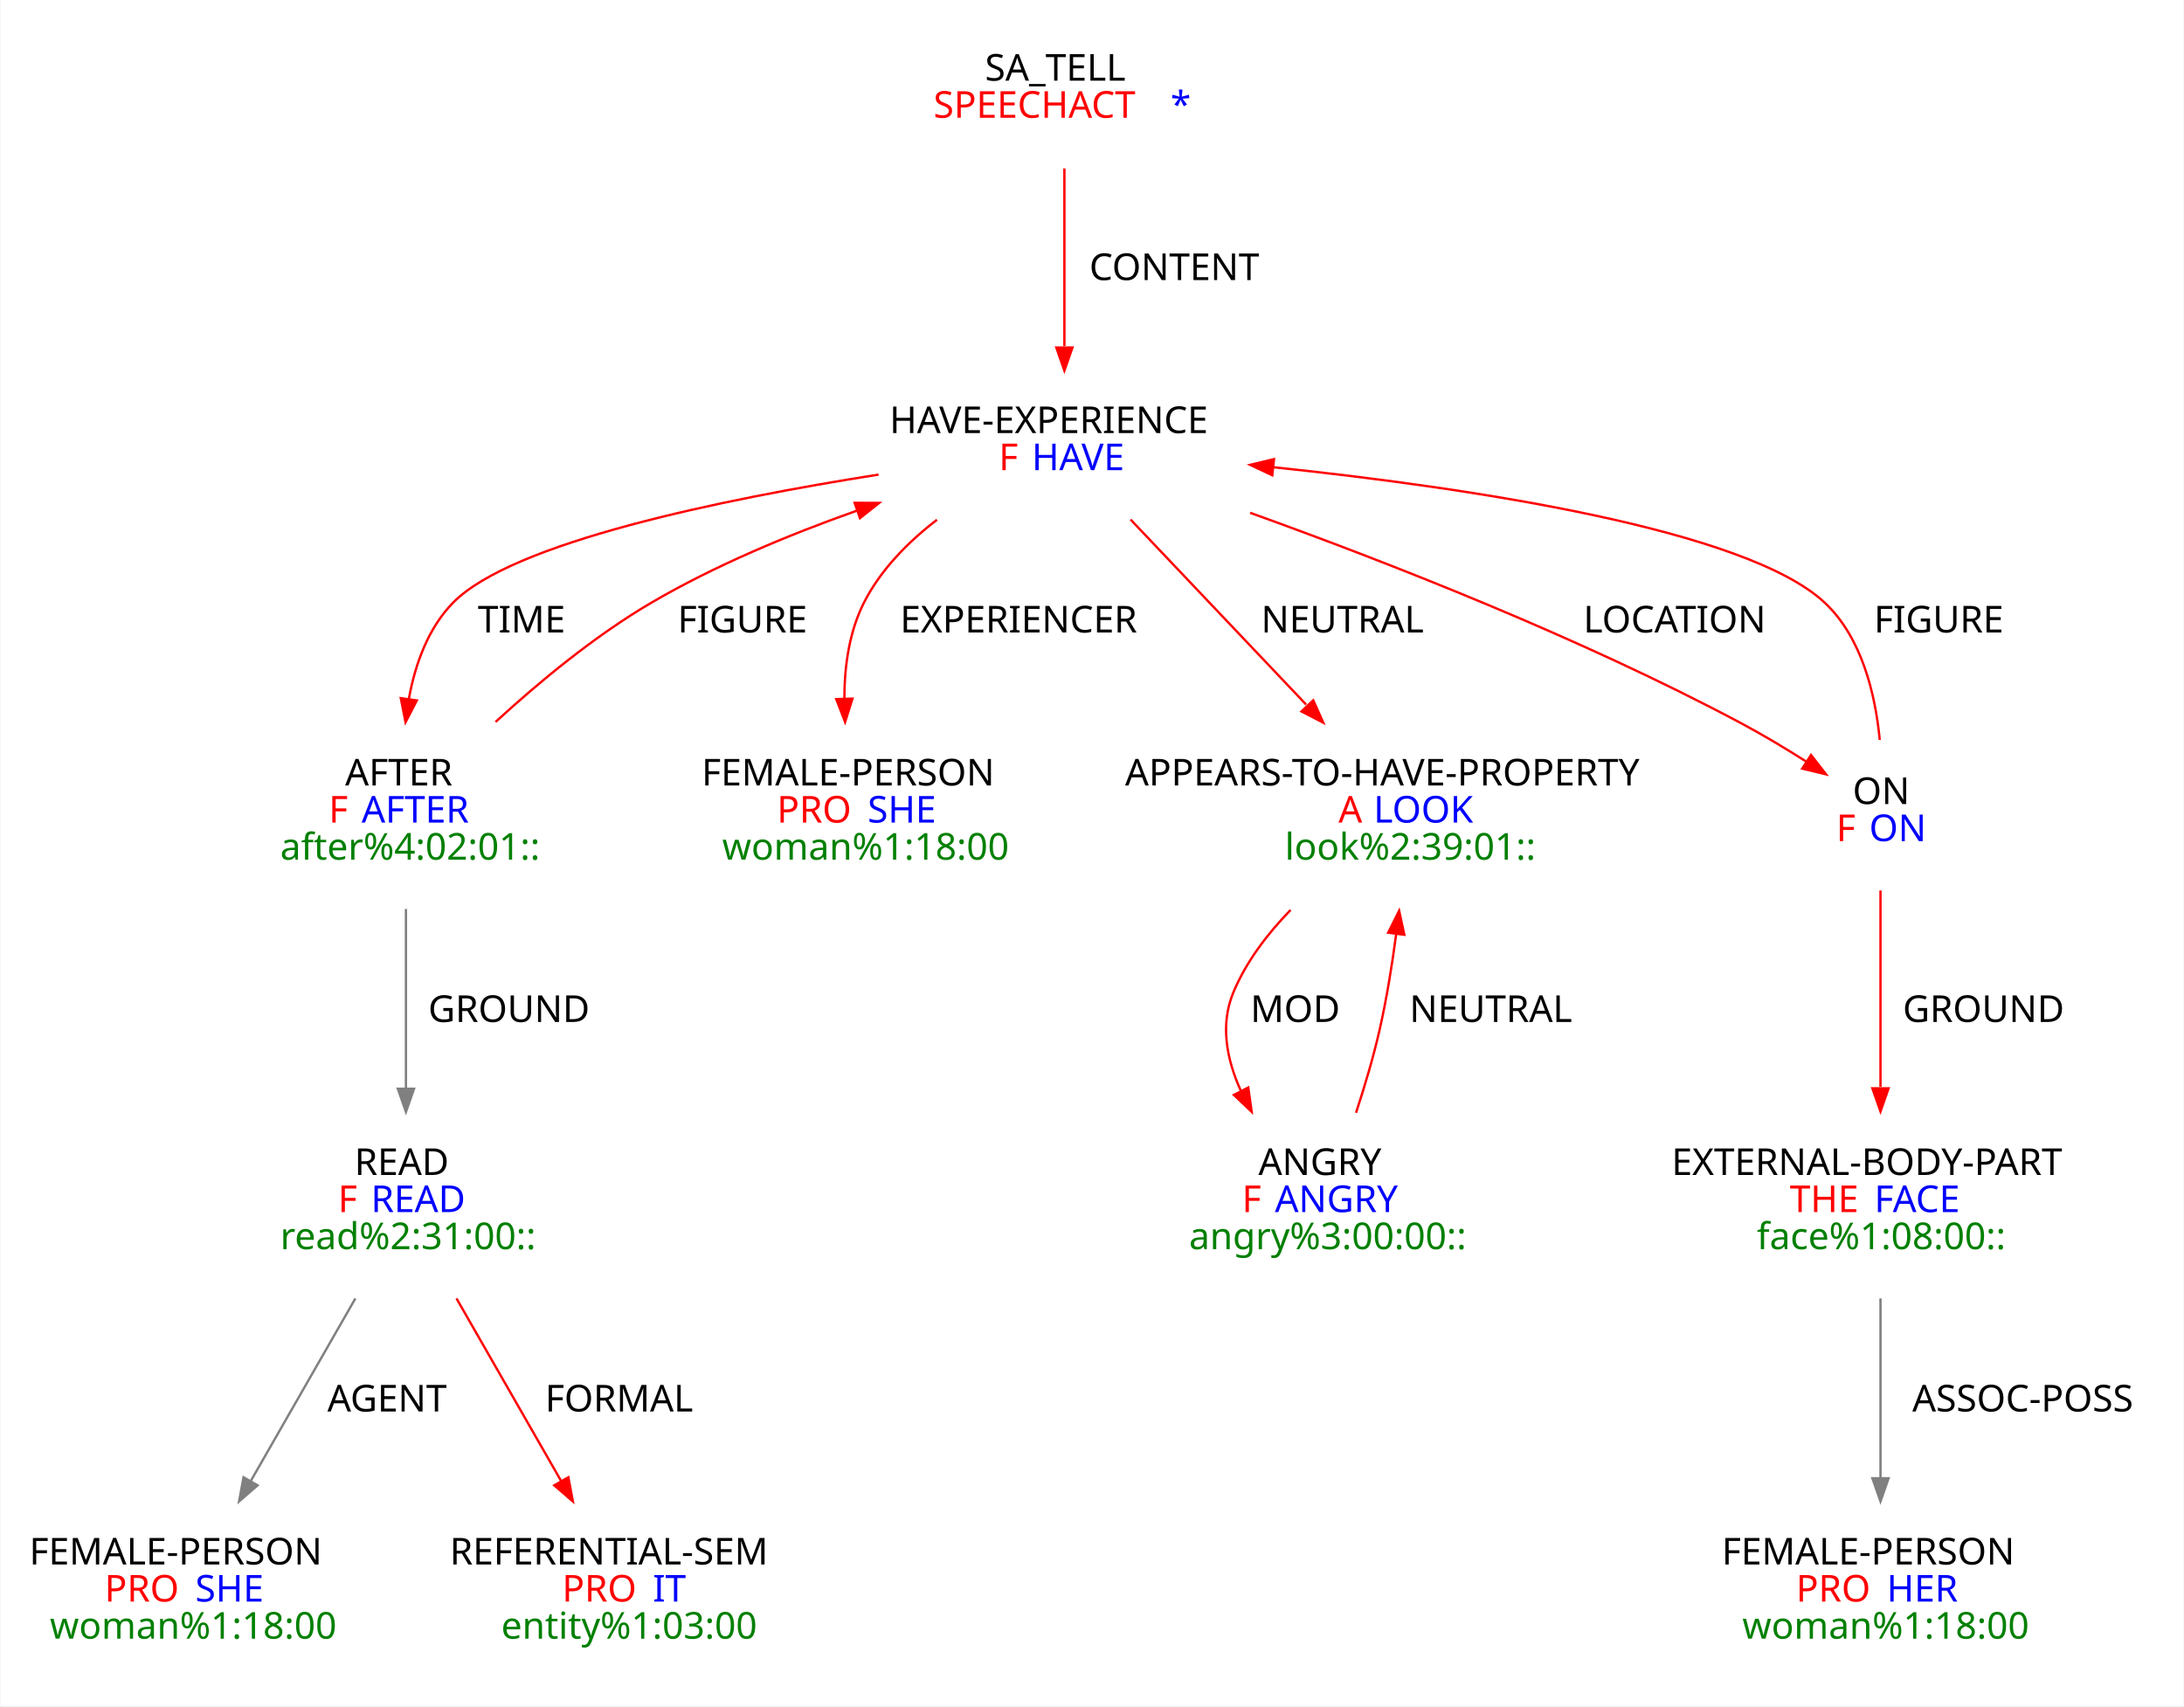
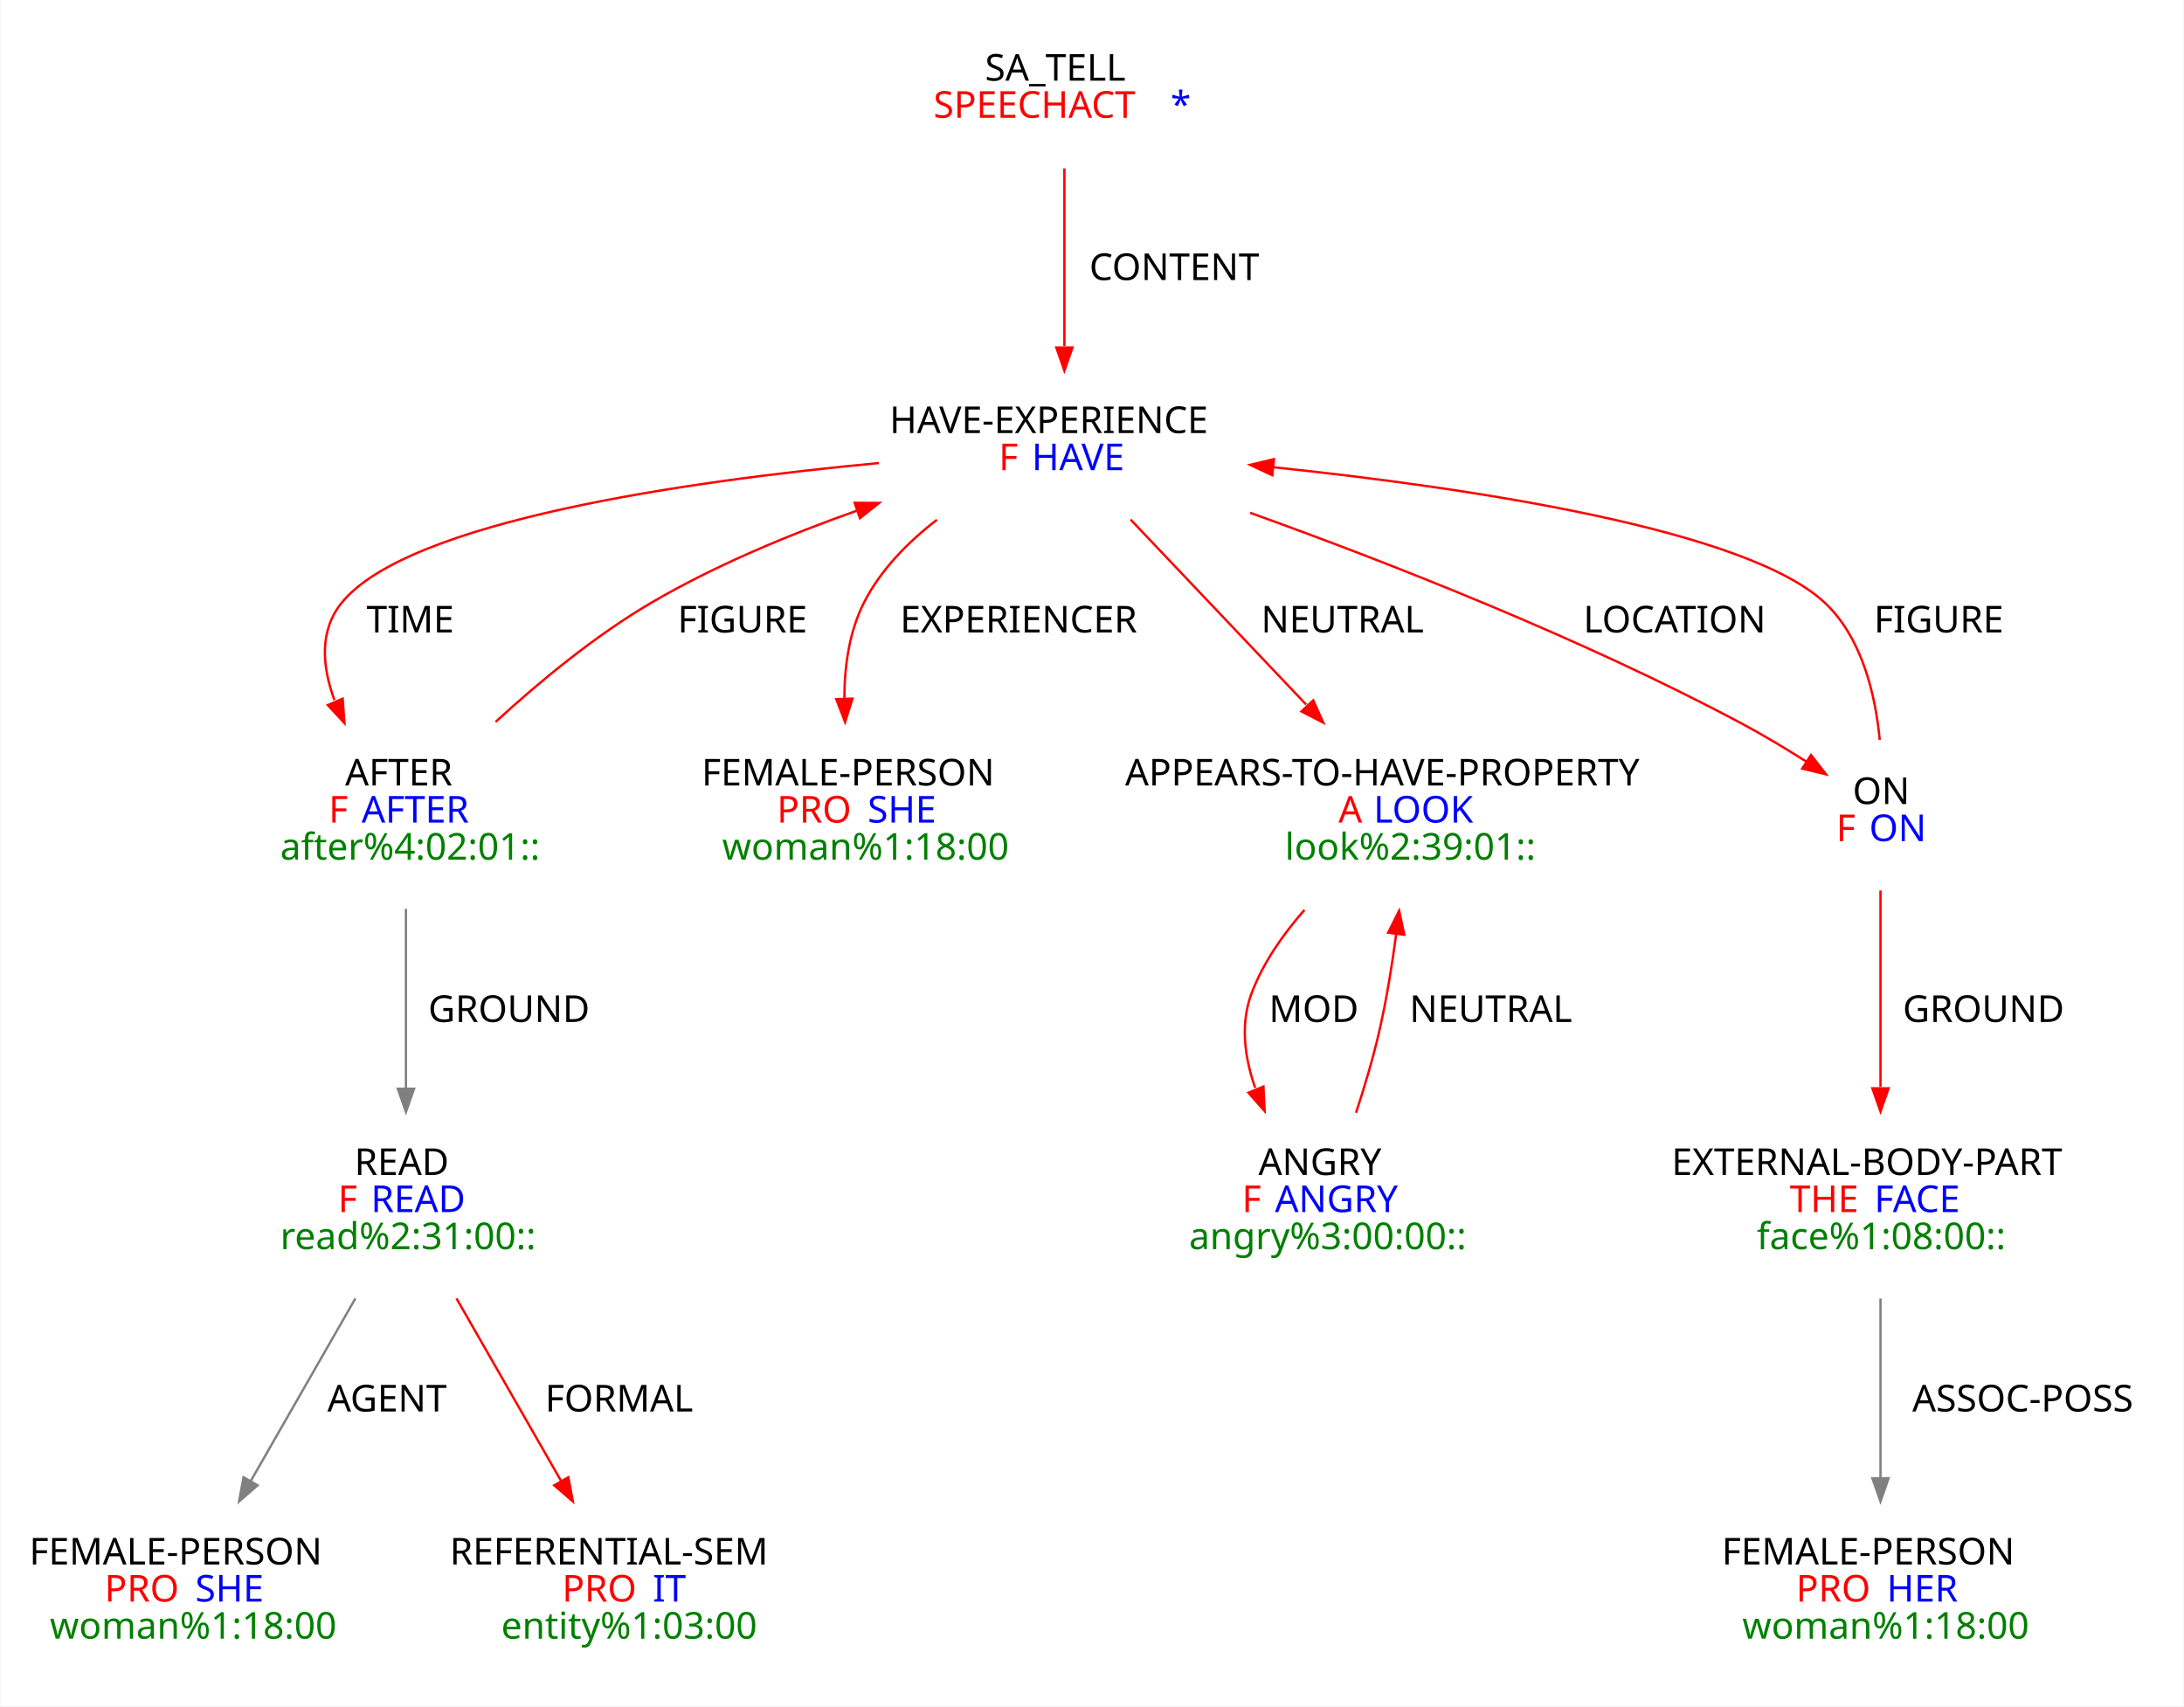
<svg xmlns="http://www.w3.org/2000/svg" xmlns:xlink="http://www.w3.org/1999/xlink" width="471pt" height="368pt" viewBox="0.00 0.00 470.81 368.00">
  <g id="graph0" class="graph" transform="scale(1 1) rotate(0) translate(4 364)">
    <polygon fill="white" stroke="transparent" points="-4,4 -4,-364 466.81,-364 466.81,4 -4,4" />
    <g id="node1" class="node">
      <g id="a_node1">
        <a xlink:href="http://trips.ihmc.us/lexicon/data/ONT::SA_TELL.xml" xlink:title="&lt;font color=&quot;green&quot;&gt;&lt;br /&gt;&lt;/font&gt; &lt;font color=&quot;black&quot;&gt;SA_TELL&lt;/font&gt; &lt;font color=&quot;green&quot;&gt;&lt;br /&gt;&lt;/font&gt; &lt;font color=&quot;red&quot;&gt;SPEECHACT&lt;/font&gt; &lt;font color=&quot;blue&quot;&gt;* &lt;/font&gt; &lt;font color=&quot;green&quot;&gt;&lt;br /&gt; &lt;/font&gt;">
          <text text-anchor="start" x="206.11" y="-346.6" font-family="Work Sans" font-size="8.00"> </text>
          <text text-anchor="start" x="208.33" y="-346.6" font-family="Work Sans" font-size="8.00">SA_TELL</text>
          <text text-anchor="start" x="242.57" y="-346.6" font-family="Work Sans" font-size="8.00"> </text>
          <text text-anchor="start" x="195" y="-338.6" font-family="Work Sans" font-size="8.00"> </text>
          <text text-anchor="start" x="197.22" y="-338.6" font-family="Work Sans" font-size="8.00" fill="red">SPEECHACT</text>
          <text text-anchor="start" x="246.12" y="-338.6" font-family="Work Sans" font-size="8.00"> </text>
          <text text-anchor="start" x="248.34" y="-338.6" font-family="Work Sans" font-size="8.00" fill="blue">* </text>
          <text text-anchor="start" x="253.68" y="-338.6" font-family="Work Sans" font-size="8.00"> </text>
          <text text-anchor="start" x="224.34" y="-330.6" font-family="Work Sans" font-size="8.00" fill="green"> </text>
        </a>
      </g>
    </g>
    <g id="node2" class="node">
      <g id="a_node2">
        <a xlink:href="http://trips.ihmc.us/lexicon/data/ONT::HAVE-EXPERIENCE.xml" xlink:title="&lt;font color=&quot;green&quot;&gt;&lt;br /&gt;&lt;/font&gt; &lt;font color=&quot;black&quot;&gt;HAVE-EXPERIENCE&lt;/font&gt; &lt;font color=&quot;green&quot;&gt;&lt;br /&gt;&lt;/font&gt; &lt;font color=&quot;red&quot;&gt;F&lt;/font&gt; &lt;font color=&quot;blue&quot;&gt;HAVE&lt;/font&gt; &lt;font color=&quot;green&quot;&gt;&lt;br /&gt; &lt;/font&gt;">
          <text text-anchor="start" x="185.51" y="-270.6" font-family="Work Sans" font-size="8.00"> </text>
          <text text-anchor="start" x="187.74" y="-270.6" font-family="Work Sans" font-size="8.00">HAVE-EXPERIENCE</text>
          <text text-anchor="start" x="263.17" y="-270.6" font-family="Work Sans" font-size="8.00"> </text>
          <text text-anchor="start" x="209.08" y="-262.6" font-family="Work Sans" font-size="8.00"> </text>
          <text text-anchor="start" x="211.3" y="-262.6" font-family="Work Sans" font-size="8.00" fill="red">F</text>
          <text text-anchor="start" x="216.19" y="-262.6" font-family="Work Sans" font-size="8.00"> </text>
          <text text-anchor="start" x="218.41" y="-262.6" font-family="Work Sans" font-size="8.00" fill="blue">HAVE</text>
          <text text-anchor="start" x="239.6" y="-262.6" font-family="Work Sans" font-size="8.00"> </text>
          <text text-anchor="start" x="224.34" y="-254.6" font-family="Work Sans" font-size="8.00" fill="green"> </text>
        </a>
      </g>
    </g>
-     <g id="edge1" class="edge">
+     <g id="edge3" class="edge">
      <path fill="none" stroke="red" stroke-width="0.5" d="M225.45,-327.67C225.45,-316.58 225.45,-301.49 225.45,-289.38" />
      <polygon fill="red" stroke="red" stroke-width="0.5" points="227.2,-289.06 225.45,-284.06 223.7,-289.06 227.2,-289.06" />
      <text text-anchor="middle" x="249.16" y="-303.6" font-family="Work Sans" font-size="8.00"> CONTENT   </text>
    </g>
    <g id="node3" class="node">
      <g id="a_node3">
        <a xlink:href="http://trips.ihmc.us/lexicon/data/ONT::AFTER.xml" xlink:title="&lt;font color=&quot;green&quot;&gt;&lt;br /&gt;&lt;/font&gt; &lt;font color=&quot;black&quot;&gt;AFTER&lt;/font&gt; &lt;font color=&quot;green&quot;&gt;&lt;br /&gt;&lt;/font&gt; &lt;font color=&quot;red&quot;&gt;F&lt;/font&gt; &lt;font color=&quot;blue&quot;&gt;AFTER&lt;/font&gt; &lt;font color=&quot;green&quot;&gt;&lt;br /&gt;&lt;/font&gt; &lt;font color=&quot;green&quot;&gt;after%4:02:01::&lt;/font&gt; &lt;font color=&quot;green&quot;&gt;&lt;br /&gt; &lt;/font&gt;">
          <text text-anchor="start" x="68.12" y="-194.6" font-family="Work Sans" font-size="8.00"> </text>
          <text text-anchor="start" x="70.34" y="-194.6" font-family="Work Sans" font-size="8.00">AFTER</text>
          <text text-anchor="start" x="96.56" y="-194.6" font-family="Work Sans" font-size="8.00"> </text>
          <text text-anchor="start" x="64.56" y="-186.6" font-family="Work Sans" font-size="8.00"> </text>
          <text text-anchor="start" x="66.79" y="-186.6" font-family="Work Sans" font-size="8.00" fill="red">F</text>
          <text text-anchor="start" x="71.67" y="-186.6" font-family="Work Sans" font-size="8.00"> </text>
          <text text-anchor="start" x="73.89" y="-186.6" font-family="Work Sans" font-size="8.00" fill="blue">AFTER</text>
          <text text-anchor="start" x="100.12" y="-186.6" font-family="Work Sans" font-size="8.00"> </text>
          <text text-anchor="start" x="54.1" y="-178.6" font-family="Work Sans" font-size="8.00"> </text>
          <text text-anchor="start" x="56.32" y="-178.6" font-family="Work Sans" font-size="8.00" fill="green">after%4:02:01::</text>
          <text text-anchor="start" x="110.58" y="-178.6" font-family="Work Sans" font-size="8.00"> </text>
          <text text-anchor="start" x="82.34" y="-170.6" font-family="Work Sans" font-size="8.00" fill="green"> </text>
        </a>
      </g>
    </g>
-     <g id="edge11" class="edge">
-       <path fill="none" stroke="red" stroke-width="0.5" d="M185.38,-261.65C151.43,-256.3 106.29,-247 93.59,-234 88.23,-228.51 85.46,-220.82 84.09,-213.35" />
-       <polygon fill="red" stroke="red" stroke-width="0.5" points="85.8,-212.94 83.36,-208.24 82.34,-213.44 85.8,-212.94" />
-       <text text-anchor="middle" x="108.38" y="-227.6" font-family="Work Sans" font-size="8.00"> TIME   </text>
+     <g id="edge6" class="edge">
+       <path fill="none" stroke="red" stroke-width="0.5" d="M185.44,-264.14C144.19,-260.26 83.92,-251.67 69.59,-234 64.74,-228.01 65.34,-220.34 68.03,-213.02" />
+       <polygon fill="red" stroke="red" stroke-width="0.5" points="69.81,-213.33 70.19,-208.05 66.6,-211.94 69.81,-213.33" />
+       <text text-anchor="middle" x="84.38" y="-227.6" font-family="Work Sans" font-size="8.00"> TIME   </text>
    </g>
    <g id="node7" class="node">
      <g id="a_node7">
        <a xlink:href="http://trips.ihmc.us/lexicon/data/ONT::FEMALE-PERSON.xml" xlink:title="&lt;font color=&quot;green&quot;&gt;&lt;br /&gt;&lt;/font&gt; &lt;font color=&quot;black&quot;&gt;FEMALE-PERSON&lt;/font&gt; &lt;font color=&quot;green&quot;&gt;&lt;br /&gt;&lt;/font&gt; &lt;font color=&quot;red&quot;&gt;PRO&lt;/font&gt; &lt;font color=&quot;blue&quot;&gt;SHE&lt;/font&gt; &lt;font color=&quot;green&quot;&gt;&lt;br /&gt;&lt;/font&gt; &lt;font color=&quot;green&quot;&gt;woman%1:18:00&lt;/font&gt; &lt;font color=&quot;green&quot;&gt;&lt;br /&gt; &lt;/font&gt;">
          <text text-anchor="start" x="145" y="-194.6" font-family="Work Sans" font-size="8.00"> </text>
          <text text-anchor="start" x="147.22" y="-194.6" font-family="Work Sans" font-size="8.00">FEMALE-PERSON</text>
          <text text-anchor="start" x="215.68" y="-194.6" font-family="Work Sans" font-size="8.00"> </text>
          <text text-anchor="start" x="161.22" y="-186.6" font-family="Work Sans" font-size="8.00"> </text>
          <text text-anchor="start" x="163.45" y="-186.6" font-family="Work Sans" font-size="8.00" fill="red">PRO</text>
          <text text-anchor="start" x="180.78" y="-186.6" font-family="Work Sans" font-size="8.00"> </text>
          <text text-anchor="start" x="183.01" y="-186.6" font-family="Work Sans" font-size="8.00" fill="blue">SHE</text>
          <text text-anchor="start" x="199.46" y="-186.6" font-family="Work Sans" font-size="8.00"> </text>
          <text text-anchor="start" x="149.43" y="-178.6" font-family="Work Sans" font-size="8.00"> </text>
          <text text-anchor="start" x="151.65" y="-178.6" font-family="Work Sans" font-size="8.00" fill="green">woman%1:18:00</text>
          <text text-anchor="start" x="211.25" y="-178.6" font-family="Work Sans" font-size="8.00"> </text>
          <text text-anchor="start" x="180.34" y="-170.6" font-family="Work Sans" font-size="8.00" fill="green"> </text>
        </a>
      </g>
    </g>
-     <g id="edge6" class="edge">
+     <g id="edge11" class="edge">
      <path fill="none" stroke="red" stroke-width="0.5" d="M197.97,-251.91C191.68,-247.07 185.79,-241.08 182.21,-234 179.07,-227.78 178.02,-220.42 178,-213.48" />
      <polygon fill="red" stroke="red" stroke-width="0.5" points="179.75,-213.33 178.16,-208.28 176.25,-213.23 179.75,-213.33" />
      <text text-anchor="middle" x="215.57" y="-227.6" font-family="Work Sans" font-size="8.00"> EXPERIENCER   </text>
    </g>
    <g id="node8" class="node">
      <g id="a_node8">
        <a xlink:href="http://trips.ihmc.us/lexicon/data/ONT::APPEARS-TO-HAVE-PROPERTY.xml" xlink:title="&lt;font color=&quot;green&quot;&gt;&lt;br /&gt;&lt;/font&gt; &lt;font color=&quot;black&quot;&gt;APPEARS-TO-HAVE-PROPERTY&lt;/font&gt; &lt;font color=&quot;green&quot;&gt;&lt;br /&gt;&lt;/font&gt; &lt;font color=&quot;red&quot;&gt;A&lt;/font&gt; &lt;font color=&quot;blue&quot;&gt;LOOK&lt;/font&gt; &lt;font color=&quot;green&quot;&gt;&lt;br /&gt;&lt;/font&gt; &lt;font color=&quot;green&quot;&gt;look%2:39:01::&lt;/font&gt; &lt;font color=&quot;green&quot;&gt;&lt;br /&gt; &lt;/font&gt;">
          <text text-anchor="start" x="236.32" y="-194.6" font-family="Work Sans" font-size="8.00"> </text>
          <text text-anchor="start" x="238.54" y="-194.6" font-family="Work Sans" font-size="8.00">APPEARS-TO-HAVE-PROPERTY</text>
          <text text-anchor="start" x="360.36" y="-194.6" font-family="Work Sans" font-size="8.00"> </text>
          <text text-anchor="start" x="282.33" y="-186.6" font-family="Work Sans" font-size="8.00"> </text>
          <text text-anchor="start" x="284.56" y="-186.6" font-family="Work Sans" font-size="8.00" fill="red">A</text>
          <text text-anchor="start" x="289.89" y="-186.6" font-family="Work Sans" font-size="8.00"> </text>
          <text text-anchor="start" x="292.12" y="-186.6" font-family="Work Sans" font-size="8.00" fill="blue">LOOK</text>
          <text text-anchor="start" x="314.35" y="-186.6" font-family="Work Sans" font-size="8.00"> </text>
          <text text-anchor="start" x="270.77" y="-178.6" font-family="Work Sans" font-size="8.00"> </text>
          <text text-anchor="start" x="272.99" y="-178.6" font-family="Work Sans" font-size="8.00" fill="green">look%2:39:01::</text>
          <text text-anchor="start" x="325.91" y="-178.6" font-family="Work Sans" font-size="8.00"> </text>
          <text text-anchor="start" x="298.34" y="-170.6" font-family="Work Sans" font-size="8.00" fill="green"> </text>
        </a>
      </g>
    </g>
-     <g id="edge7" class="edge">
+     <g id="edge13" class="edge">
      <path fill="none" stroke="red" stroke-width="0.5" d="M239.72,-251.96C250.45,-240.65 265.35,-224.94 277.59,-212.05" />
      <polygon fill="red" stroke="red" stroke-width="0.5" points="279.12,-212.98 281.29,-208.14 276.58,-210.57 279.12,-212.98" />
      <text text-anchor="middle" x="285.42" y="-227.6" font-family="Work Sans" font-size="8.00"> NEUTRAL   </text>
    </g>
    <g id="node10" class="node">
      <g id="a_node10">
        <a xlink:href="http://trips.ihmc.us/lexicon/data/ONT::ON.xml" xlink:title="&lt;font color=&quot;green&quot;&gt;&lt;br /&gt;&lt;/font&gt; &lt;font color=&quot;black&quot;&gt;ON&lt;/font&gt; &lt;font color=&quot;green&quot;&gt;&lt;br /&gt;&lt;/font&gt; &lt;font color=&quot;red&quot;&gt;F&lt;/font&gt; &lt;font color=&quot;blue&quot;&gt;ON&lt;/font&gt; &lt;font color=&quot;green&quot;&gt;&lt;br /&gt; &lt;/font&gt;">
          <text text-anchor="start" x="393.23" y="-190.6" font-family="Work Sans" font-size="8.00"> </text>
          <text text-anchor="start" x="395.45" y="-190.6" font-family="Work Sans" font-size="8.00">ON</text>
          <text text-anchor="start" x="407.45" y="-190.6" font-family="Work Sans" font-size="8.00"> </text>
          <text text-anchor="start" x="389.67" y="-182.6" font-family="Work Sans" font-size="8.00"> </text>
          <text text-anchor="start" x="391.9" y="-182.6" font-family="Work Sans" font-size="8.00" fill="red">F</text>
          <text text-anchor="start" x="396.78" y="-182.6" font-family="Work Sans" font-size="8.00"> </text>
          <text text-anchor="start" x="399.01" y="-182.6" font-family="Work Sans" font-size="8.00" fill="blue">ON</text>
          <text text-anchor="start" x="411.01" y="-182.6" font-family="Work Sans" font-size="8.00"> </text>
          <text text-anchor="start" x="400.34" y="-174.6" font-family="Work Sans" font-size="8.00" fill="green"> </text>
        </a>
      </g>
    </g>
-     <g id="edge14" class="edge">
+     <g id="edge9" class="edge">
      <path fill="none" stroke="red" stroke-width="0.5" d="M265.51,-253.41C295.44,-242.65 336.95,-226.39 371.45,-208 376.1,-205.52 380.99,-202.58 385.44,-199.76" />
      <polygon fill="red" stroke="red" stroke-width="0.5" points="386.47,-201.18 389.72,-197 384.57,-198.24 386.47,-201.18" />
      <text text-anchor="middle" x="357.05" y="-227.6" font-family="Work Sans" font-size="8.00"> LOCATION   </text>
    </g>
-     <g id="edge2" class="edge">
+     <g id="edge14" class="edge">
      <path fill="none" stroke="red" stroke-width="0.5" d="M102.78,-208.31C112.28,-217.03 124.27,-226.93 136.34,-234 150.02,-242.02 166,-248.66 180.61,-253.84" />
      <polygon fill="red" stroke="red" stroke-width="0.5" points="180.21,-255.56 185.51,-255.54 181.36,-252.25 180.21,-255.56" />
      <text text-anchor="middle" x="156.01" y="-227.6" font-family="Work Sans" font-size="8.00"> FIGURE   </text>
    </g>
    <g id="node4" class="node">
      <g id="a_node4">
        <a xlink:href="http://trips.ihmc.us/lexicon/data/ONT::READ.xml" xlink:title="&lt;font color=&quot;green&quot;&gt;&lt;br /&gt;&lt;/font&gt; &lt;font color=&quot;black&quot;&gt;READ&lt;/font&gt; &lt;font color=&quot;green&quot;&gt;&lt;br /&gt;&lt;/font&gt; &lt;font color=&quot;red&quot;&gt;F&lt;/font&gt; &lt;font color=&quot;blue&quot;&gt;READ&lt;/font&gt; &lt;font color=&quot;green&quot;&gt;&lt;br /&gt;&lt;/font&gt; &lt;font color=&quot;green&quot;&gt;read%2:31:00::&lt;/font&gt; &lt;font color=&quot;green&quot;&gt;&lt;br /&gt; &lt;/font&gt;">
          <text text-anchor="start" x="70.12" y="-110.6" font-family="Work Sans" font-size="8.00"> </text>
          <text text-anchor="start" x="72.34" y="-110.6" font-family="Work Sans" font-size="8.00">READ</text>
          <text text-anchor="start" x="94.56" y="-110.6" font-family="Work Sans" font-size="8.00"> </text>
          <text text-anchor="start" x="66.56" y="-102.6" font-family="Work Sans" font-size="8.00"> </text>
          <text text-anchor="start" x="68.78" y="-102.6" font-family="Work Sans" font-size="8.00" fill="red">F</text>
          <text text-anchor="start" x="73.67" y="-102.6" font-family="Work Sans" font-size="8.00"> </text>
          <text text-anchor="start" x="75.89" y="-102.6" font-family="Work Sans" font-size="8.00" fill="blue">READ</text>
          <text text-anchor="start" x="98.12" y="-102.6" font-family="Work Sans" font-size="8.00"> </text>
          <text text-anchor="start" x="54.1" y="-94.6" font-family="Work Sans" font-size="8.00"> </text>
          <text text-anchor="start" x="56.32" y="-94.6" font-family="Work Sans" font-size="8.00" fill="green">read%2:31:00::</text>
          <text text-anchor="start" x="110.58" y="-94.6" font-family="Work Sans" font-size="8.00"> </text>
          <text text-anchor="start" x="82.34" y="-86.6" font-family="Work Sans" font-size="8.00" fill="green"> </text>
        </a>
      </g>
    </g>
-     <g id="edge4" class="edge">
+     <g id="edge7" class="edge">
      <path fill="none" stroke="grey" stroke-width="0.5" d="M83.45,-167.98C83.45,-156.47 83.45,-141.68 83.45,-129.33" />
      <polygon fill="grey" stroke="grey" stroke-width="0.5" points="85.2,-129.2 83.45,-124.2 81.7,-129.2 85.2,-129.2" />
      <text text-anchor="middle" x="105.67" y="-143.6" font-family="Work Sans" font-size="8.00"> GROUND   </text>
    </g>
    <g id="node5" class="node">
      <g id="a_node5">
        <a xlink:href="http://trips.ihmc.us/lexicon/data/ONT::FEMALE-PERSON.xml" xlink:title="&lt;font color=&quot;green&quot;&gt;&lt;br /&gt;&lt;/font&gt; &lt;font color=&quot;black&quot;&gt;FEMALE-PERSON&lt;/font&gt; &lt;font color=&quot;green&quot;&gt;&lt;br /&gt;&lt;/font&gt; &lt;font color=&quot;red&quot;&gt;PRO&lt;/font&gt; &lt;font color=&quot;blue&quot;&gt;SHE&lt;/font&gt; &lt;font color=&quot;green&quot;&gt;&lt;br /&gt;&lt;/font&gt; &lt;font color=&quot;green&quot;&gt;woman%1:18:00&lt;/font&gt; &lt;font color=&quot;green&quot;&gt;&lt;br /&gt; &lt;/font&gt;">
          <text text-anchor="start" x="0" y="-26.6" font-family="Work Sans" font-size="8.00"> </text>
          <text text-anchor="start" x="2.22" y="-26.6" font-family="Work Sans" font-size="8.00">FEMALE-PERSON</text>
          <text text-anchor="start" x="70.68" y="-26.6" font-family="Work Sans" font-size="8.00"> </text>
          <text text-anchor="start" x="16.22" y="-18.6" font-family="Work Sans" font-size="8.00"> </text>
          <text text-anchor="start" x="18.45" y="-18.6" font-family="Work Sans" font-size="8.00" fill="red">PRO</text>
          <text text-anchor="start" x="35.78" y="-18.6" font-family="Work Sans" font-size="8.00"> </text>
          <text text-anchor="start" x="38.01" y="-18.6" font-family="Work Sans" font-size="8.00" fill="blue">SHE</text>
          <text text-anchor="start" x="54.46" y="-18.6" font-family="Work Sans" font-size="8.00"> </text>
          <text text-anchor="start" x="4.43" y="-10.6" font-family="Work Sans" font-size="8.00"> </text>
          <text text-anchor="start" x="6.65" y="-10.6" font-family="Work Sans" font-size="8.00" fill="green">woman%1:18:00</text>
          <text text-anchor="start" x="66.25" y="-10.6" font-family="Work Sans" font-size="8.00"> </text>
          <text text-anchor="start" x="35.34" y="-2.6" font-family="Work Sans" font-size="8.00" fill="green"> </text>
        </a>
      </g>
    </g>
-     <g id="edge5" class="edge">
+     <g id="edge10" class="edge">
      <path fill="none" stroke="grey" stroke-width="0.5" d="M72.55,-83.98C65.84,-72.27 57.17,-57.15 50.02,-44.67" />
      <polygon fill="grey" stroke="grey" stroke-width="0.5" points="51.46,-43.67 47.46,-40.2 48.42,-45.41 51.46,-43.67" />
      <text text-anchor="middle" x="79.39" y="-59.6" font-family="Work Sans" font-size="8.00"> AGENT   </text>
    </g>
    <g id="node6" class="node">
      <g id="a_node6">
        <a xlink:href="http://trips.ihmc.us/lexicon/data/ONT::REFERENTIAL-SEM.xml" xlink:title="&lt;font color=&quot;green&quot;&gt;&lt;br /&gt;&lt;/font&gt; &lt;font color=&quot;black&quot;&gt;REFERENTIAL-SEM&lt;/font&gt; &lt;font color=&quot;green&quot;&gt;&lt;br /&gt;&lt;/font&gt; &lt;font color=&quot;red&quot;&gt;PRO&lt;/font&gt; &lt;font color=&quot;blue&quot;&gt;IT&lt;/font&gt; &lt;font color=&quot;green&quot;&gt;&lt;br /&gt;&lt;/font&gt; &lt;font color=&quot;green&quot;&gt;entity%1:03:00&lt;/font&gt; &lt;font color=&quot;green&quot;&gt;&lt;br /&gt; &lt;/font&gt;">
          <text text-anchor="start" x="90.67" y="-26.6" font-family="Work Sans" font-size="8.00"> </text>
          <text text-anchor="start" x="92.89" y="-26.6" font-family="Work Sans" font-size="8.00">REFERENTIAL-SEM</text>
          <text text-anchor="start" x="168.01" y="-26.6" font-family="Work Sans" font-size="8.00"> </text>
          <text text-anchor="start" x="114.89" y="-18.6" font-family="Work Sans" font-size="8.00"> </text>
          <text text-anchor="start" x="117.12" y="-18.6" font-family="Work Sans" font-size="8.00" fill="red">PRO</text>
          <text text-anchor="start" x="134.45" y="-18.6" font-family="Work Sans" font-size="8.00"> </text>
          <text text-anchor="start" x="136.68" y="-18.6" font-family="Work Sans" font-size="8.00" fill="blue">IT</text>
          <text text-anchor="start" x="143.79" y="-18.6" font-family="Work Sans" font-size="8.00"> </text>
          <text text-anchor="start" x="101.77" y="-10.6" font-family="Work Sans" font-size="8.00"> </text>
          <text text-anchor="start" x="103.99" y="-10.6" font-family="Work Sans" font-size="8.00" fill="green">entity%1:03:00</text>
          <text text-anchor="start" x="156.91" y="-10.6" font-family="Work Sans" font-size="8.00"> </text>
          <text text-anchor="start" x="129.34" y="-2.6" font-family="Work Sans" font-size="8.00" fill="green"> </text>
        </a>
      </g>
    </g>
    <g id="edge8" class="edge">
      <path fill="none" stroke="red" stroke-width="0.5" d="M94.35,-83.98C101.07,-72.27 109.73,-57.15 116.88,-44.67" />
      <polygon fill="red" stroke="red" stroke-width="0.5" points="118.48,-45.41 119.45,-40.2 115.44,-43.67 118.48,-45.41" />
      <text text-anchor="middle" x="129.42" y="-59.6" font-family="Work Sans" font-size="8.00"> FORMAL   </text>
    </g>
    <g id="node9" class="node">
      <g id="a_node9">
        <a xlink:href="http://trips.ihmc.us/lexicon/data/ONT::ANGRY.xml" xlink:title="&lt;font color=&quot;green&quot;&gt;&lt;br /&gt;&lt;/font&gt; &lt;font color=&quot;black&quot;&gt;ANGRY&lt;/font&gt; &lt;font color=&quot;green&quot;&gt;&lt;br /&gt;&lt;/font&gt; &lt;font color=&quot;red&quot;&gt;F&lt;/font&gt; &lt;font color=&quot;blue&quot;&gt;ANGRY&lt;/font&gt; &lt;font color=&quot;green&quot;&gt;&lt;br /&gt;&lt;/font&gt; &lt;font color=&quot;green&quot;&gt;angry%3:00:00::&lt;/font&gt; &lt;font color=&quot;green&quot;&gt;&lt;br /&gt; &lt;/font&gt;">
          <text text-anchor="start" x="265.07" y="-110.6" font-family="Work Sans" font-size="8.00"> </text>
          <text text-anchor="start" x="267.3" y="-110.6" font-family="Work Sans" font-size="8.00">ANGRY</text>
          <text text-anchor="start" x="295.61" y="-110.6" font-family="Work Sans" font-size="8.00"> </text>
          <text text-anchor="start" x="261.52" y="-102.6" font-family="Work Sans" font-size="8.00"> </text>
          <text text-anchor="start" x="263.74" y="-102.6" font-family="Work Sans" font-size="8.00" fill="red">F</text>
          <text text-anchor="start" x="268.63" y="-102.6" font-family="Work Sans" font-size="8.00"> </text>
          <text text-anchor="start" x="270.85" y="-102.6" font-family="Work Sans" font-size="8.00" fill="blue">ANGRY</text>
          <text text-anchor="start" x="299.16" y="-102.6" font-family="Work Sans" font-size="8.00"> </text>
          <text text-anchor="start" x="250.1" y="-94.6" font-family="Work Sans" font-size="8.00"> </text>
          <text text-anchor="start" x="252.32" y="-94.6" font-family="Work Sans" font-size="8.00" fill="green">angry%3:00:00::</text>
          <text text-anchor="start" x="310.58" y="-94.6" font-family="Work Sans" font-size="8.00"> </text>
          <text text-anchor="start" x="280.34" y="-86.6" font-family="Work Sans" font-size="8.00" fill="green"> </text>
        </a>
      </g>
    </g>
+     <g id="edge5" class="edge">
+       <path fill="none" stroke="red" stroke-width="0.5" d="M277.22,-167.76C272.61,-162.51 268.39,-156.47 265.9,-150 263.34,-143.36 264.25,-136.1 266.6,-129.39" />
+       <polygon fill="red" stroke="red" stroke-width="0.5" points="268.38,-129.67 268.64,-124.38 265.14,-128.35 268.38,-129.67" />
+       <text text-anchor="middle" x="279.23" y="-143.6" font-family="Work Sans" font-size="8.00"> MOD   </text>
+     </g>
    <g id="edge12" class="edge">
-       <path fill="none" stroke="red" stroke-width="0.5" d="M274.23,-167.76C269.22,-162.59 264.65,-156.59 261.9,-150 259.01,-143.1 260.4,-135.65 263.47,-128.83" />
-       <polygon fill="red" stroke="red" stroke-width="0.5" points="265.11,-129.47 265.84,-124.22 262,-127.87 265.11,-129.47" />
-       <text text-anchor="middle" x="275.23" y="-143.6" font-family="Work Sans" font-size="8.00"> MOD   </text>
-     </g>
-     <g id="edge9" class="edge">
      <path fill="none" stroke="red" stroke-width="0.5" d="M288.35,-124.02C290.22,-129.74 292.11,-136.07 293.45,-142 294.95,-148.62 296.12,-155.87 297.01,-162.58" />
      <polygon fill="red" stroke="red" stroke-width="0.5" points="295.28,-162.85 297.64,-167.59 298.76,-162.41 295.28,-162.85" />
      <text text-anchor="middle" x="317.42" y="-143.6" font-family="Work Sans" font-size="8.00"> NEUTRAL   </text>
    </g>
-     <g id="edge13" class="edge">
+     <g id="edge4" class="edge">
      <path fill="none" stroke="red" stroke-width="0.5" d="M401.29,-204.43C400.35,-214.24 397.46,-226.47 389.45,-234 372.57,-249.86 313.05,-258.77 270.59,-263.23" />
      <polygon fill="red" stroke="red" stroke-width="0.5" points="270.29,-261.5 265.5,-263.75 270.65,-264.98 270.29,-261.5" />
      <text text-anchor="middle" x="414.01" y="-227.6" font-family="Work Sans" font-size="8.00"> FIGURE   </text>
    </g>
    <g id="node11" class="node">
      <g id="a_node11">
        <a xlink:href="http://trips.ihmc.us/lexicon/data/ONT::EXTERNAL-BODY-PART.xml" xlink:title="&lt;font color=&quot;green&quot;&gt;&lt;br /&gt;&lt;/font&gt; &lt;font color=&quot;black&quot;&gt;EXTERNAL-BODY-PART&lt;/font&gt; &lt;font color=&quot;green&quot;&gt;&lt;br /&gt;&lt;/font&gt; &lt;font color=&quot;red&quot;&gt;THE&lt;/font&gt; &lt;font color=&quot;blue&quot;&gt;FACE&lt;/font&gt; &lt;font color=&quot;green&quot;&gt;&lt;br /&gt;&lt;/font&gt; &lt;font color=&quot;green&quot;&gt;face%1:08:00::&lt;/font&gt; &lt;font color=&quot;green&quot;&gt;&lt;br /&gt; &lt;/font&gt;">
          <text text-anchor="start" x="354.18" y="-110.6" font-family="Work Sans" font-size="8.00"> </text>
          <text text-anchor="start" x="356.4" y="-110.6" font-family="Work Sans" font-size="8.00">EXTERNAL-BODY-PART</text>
          <text text-anchor="start" x="446.5" y="-110.6" font-family="Work Sans" font-size="8.00"> </text>
          <text text-anchor="start" x="379.67" y="-102.6" font-family="Work Sans" font-size="8.00"> </text>
          <text text-anchor="start" x="381.89" y="-102.6" font-family="Work Sans" font-size="8.00" fill="red">THE</text>
          <text text-anchor="start" x="397.89" y="-102.6" font-family="Work Sans" font-size="8.00"> </text>
          <text text-anchor="start" x="400.11" y="-102.6" font-family="Work Sans" font-size="8.00" fill="blue">FACE</text>
          <text text-anchor="start" x="421.01" y="-102.6" font-family="Work Sans" font-size="8.00"> </text>
          <text text-anchor="start" x="372.54" y="-94.6" font-family="Work Sans" font-size="8.00"> </text>
          <text text-anchor="start" x="374.77" y="-94.6" font-family="Work Sans" font-size="8.00" fill="green">face%1:08:00::</text>
          <text text-anchor="start" x="428.14" y="-94.6" font-family="Work Sans" font-size="8.00"> </text>
          <text text-anchor="start" x="400.34" y="-86.6" font-family="Work Sans" font-size="8.00" fill="green"> </text>
        </a>
      </g>
    </g>
-     <g id="edge10" class="edge">
+     <g id="edge2" class="edge">
      <path fill="none" stroke="red" stroke-width="0.5" d="M401.45,-171.96C401.45,-160.12 401.45,-143.38 401.45,-129.6" />
      <polygon fill="red" stroke="red" stroke-width="0.5" points="403.2,-129.29 401.45,-124.29 399.7,-129.29 403.2,-129.29" />
      <text text-anchor="middle" x="423.67" y="-143.6" font-family="Work Sans" font-size="8.00"> GROUND   </text>
    </g>
    <g id="node12" class="node">
      <g id="a_node12">
        <a xlink:href="http://trips.ihmc.us/lexicon/data/ONT::FEMALE-PERSON.xml" xlink:title="&lt;font color=&quot;green&quot;&gt;&lt;br /&gt;&lt;/font&gt; &lt;font color=&quot;black&quot;&gt;FEMALE-PERSON&lt;/font&gt; &lt;font color=&quot;green&quot;&gt;&lt;br /&gt;&lt;/font&gt; &lt;font color=&quot;red&quot;&gt;PRO&lt;/font&gt; &lt;font color=&quot;blue&quot;&gt;HER&lt;/font&gt; &lt;font color=&quot;green&quot;&gt;&lt;br /&gt;&lt;/font&gt; &lt;font color=&quot;green&quot;&gt;woman%1:18:00&lt;/font&gt; &lt;font color=&quot;green&quot;&gt;&lt;br /&gt; &lt;/font&gt;">
          <text text-anchor="start" x="365" y="-26.6" font-family="Work Sans" font-size="8.00"> </text>
          <text text-anchor="start" x="367.22" y="-26.6" font-family="Work Sans" font-size="8.00">FEMALE-PERSON</text>
          <text text-anchor="start" x="435.68" y="-26.6" font-family="Work Sans" font-size="8.00"> </text>
          <text text-anchor="start" x="381" y="-18.6" font-family="Work Sans" font-size="8.00"> </text>
          <text text-anchor="start" x="383.23" y="-18.6" font-family="Work Sans" font-size="8.00" fill="red">PRO</text>
          <text text-anchor="start" x="400.56" y="-18.6" font-family="Work Sans" font-size="8.00"> </text>
          <text text-anchor="start" x="402.79" y="-18.6" font-family="Work Sans" font-size="8.00" fill="blue">HER</text>
          <text text-anchor="start" x="419.68" y="-18.6" font-family="Work Sans" font-size="8.00"> </text>
          <text text-anchor="start" x="369.43" y="-10.6" font-family="Work Sans" font-size="8.00"> </text>
          <text text-anchor="start" x="371.65" y="-10.6" font-family="Work Sans" font-size="8.00" fill="green">woman%1:18:00</text>
          <text text-anchor="start" x="431.25" y="-10.6" font-family="Work Sans" font-size="8.00"> </text>
          <text text-anchor="start" x="400.34" y="-2.6" font-family="Work Sans" font-size="8.00" fill="green"> </text>
        </a>
      </g>
    </g>
-     <g id="edge3" class="edge">
+     <g id="edge1" class="edge">
      <path fill="none" stroke="grey" stroke-width="0.5" d="M401.45,-83.98C401.45,-72.47 401.45,-57.68 401.45,-45.33" />
      <polygon fill="grey" stroke="grey" stroke-width="0.5" points="403.2,-45.2 401.45,-40.2 399.7,-45.2 403.2,-45.2" />
      <text text-anchor="middle" x="432.13" y="-59.6" font-family="Work Sans" font-size="8.00"> ASSOC-POSS   </text>
    </g>
  </g>
</svg>
